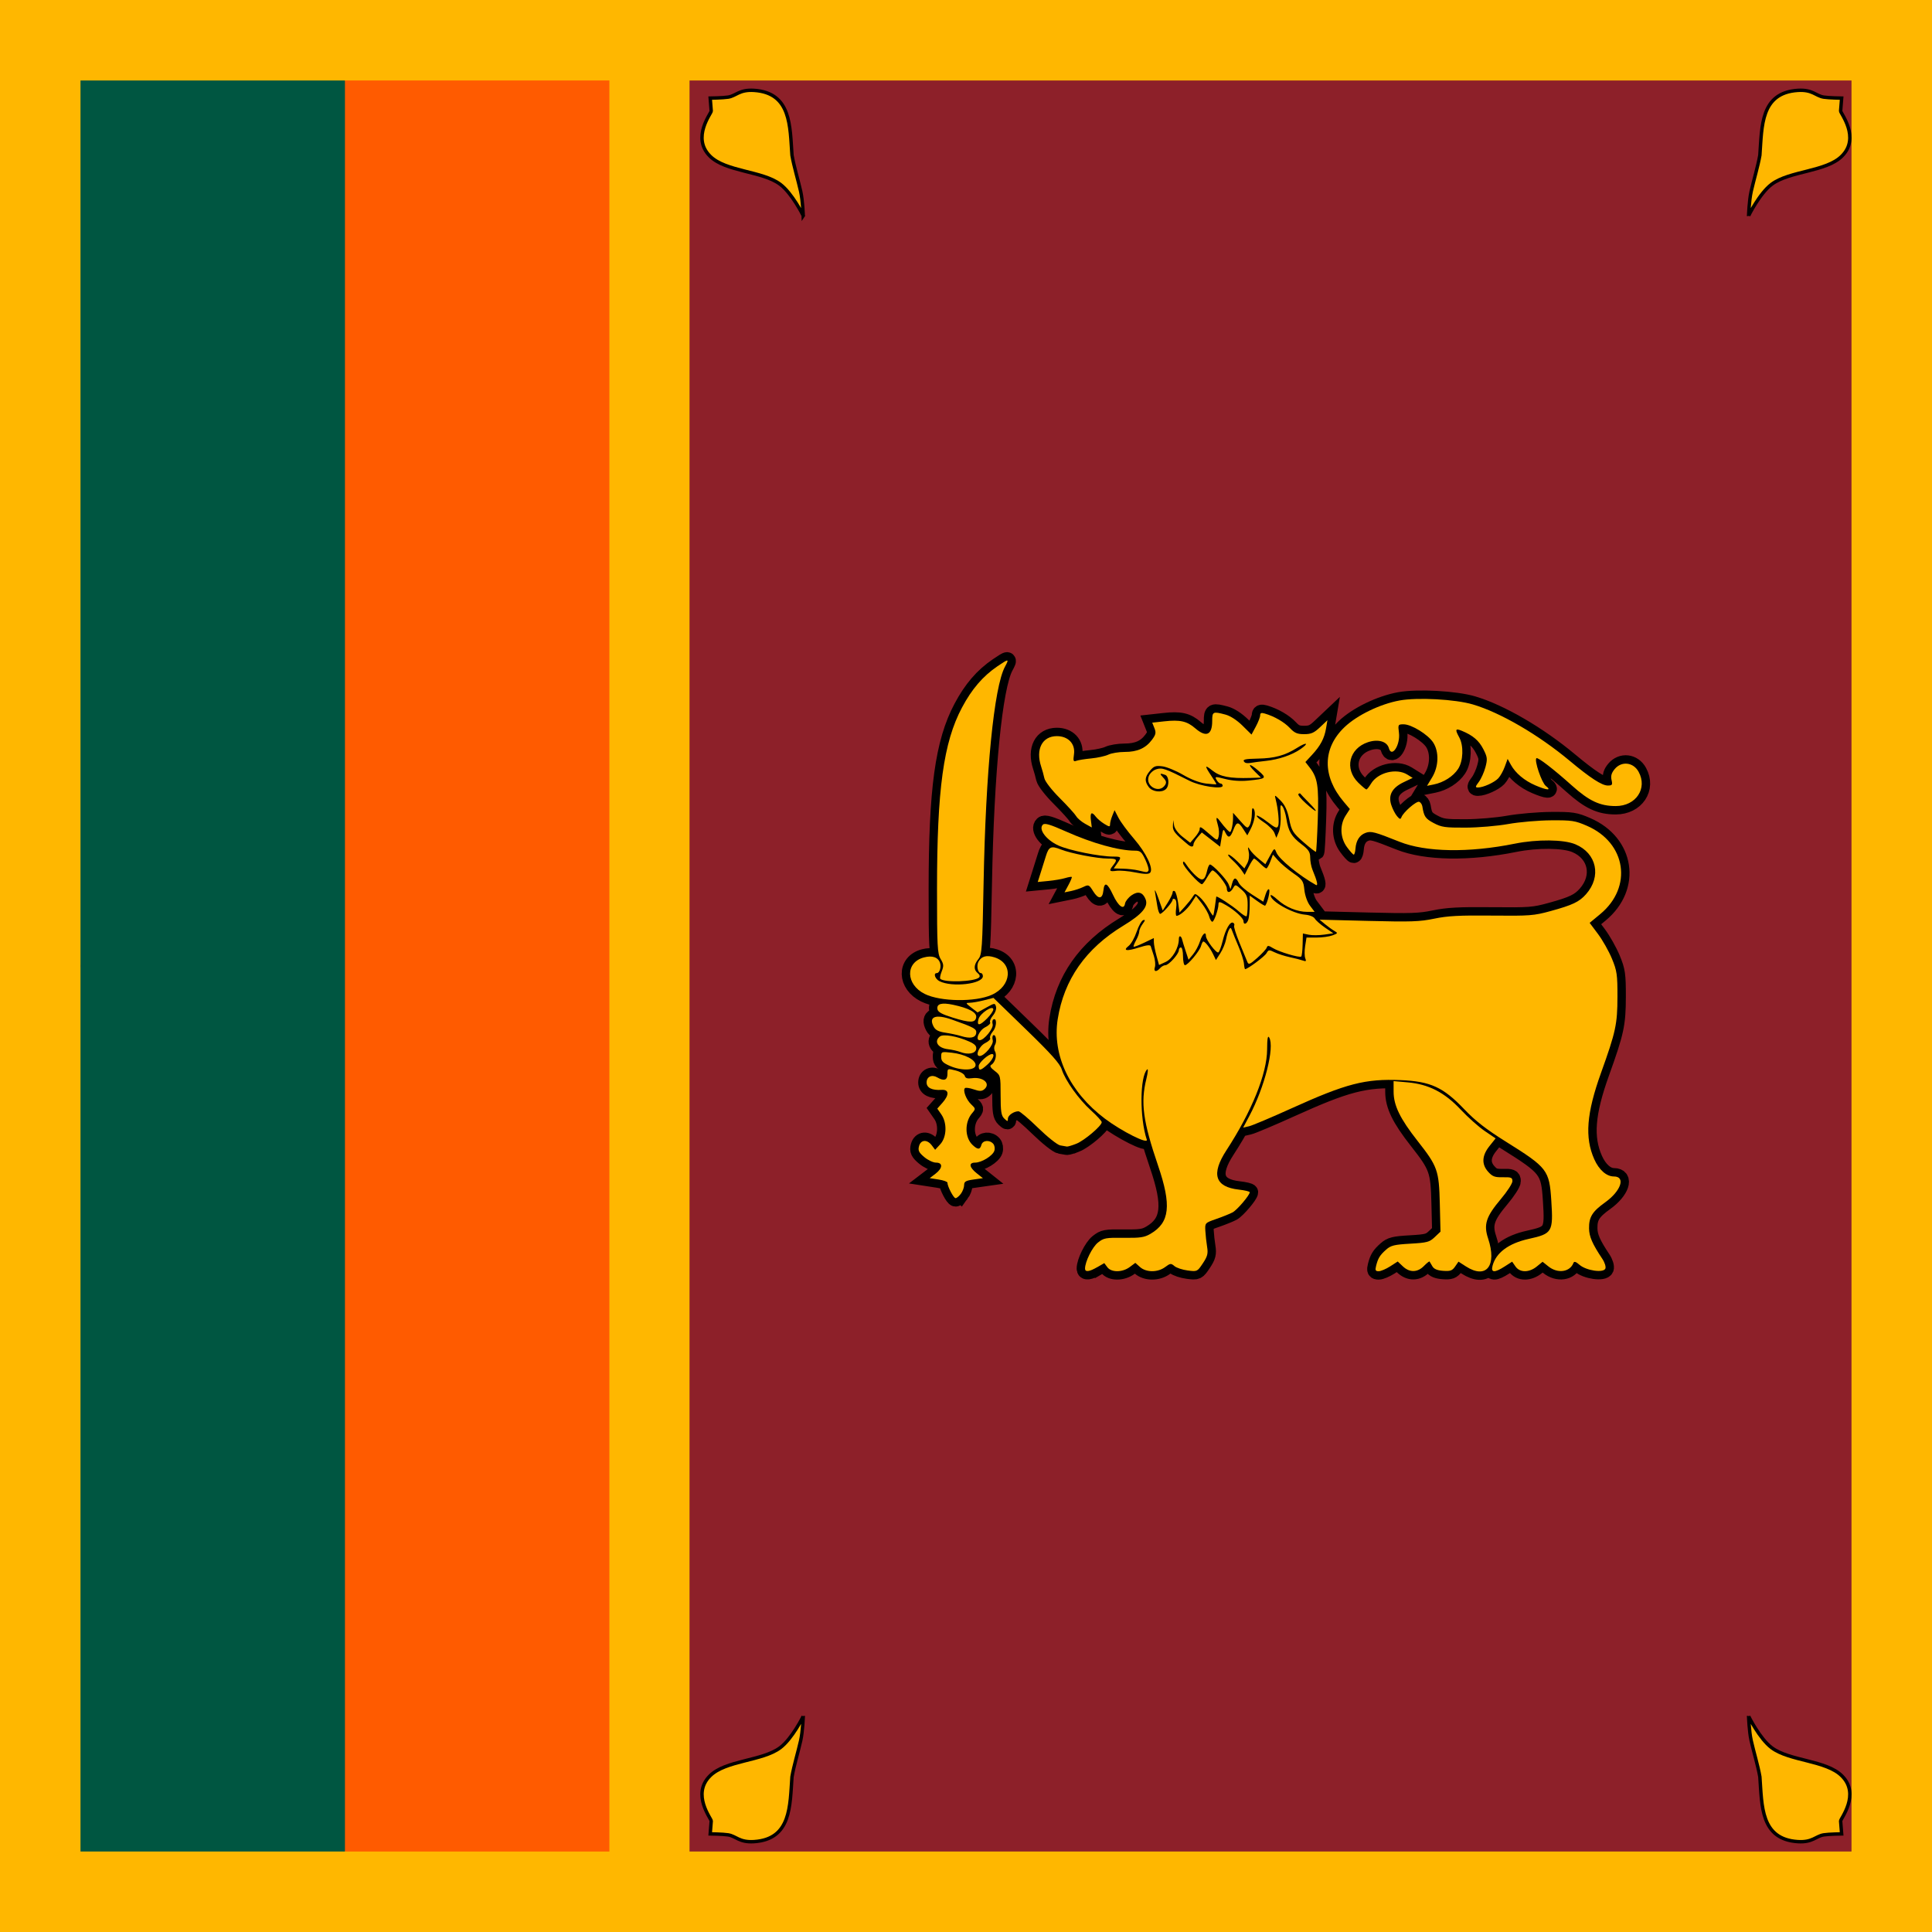
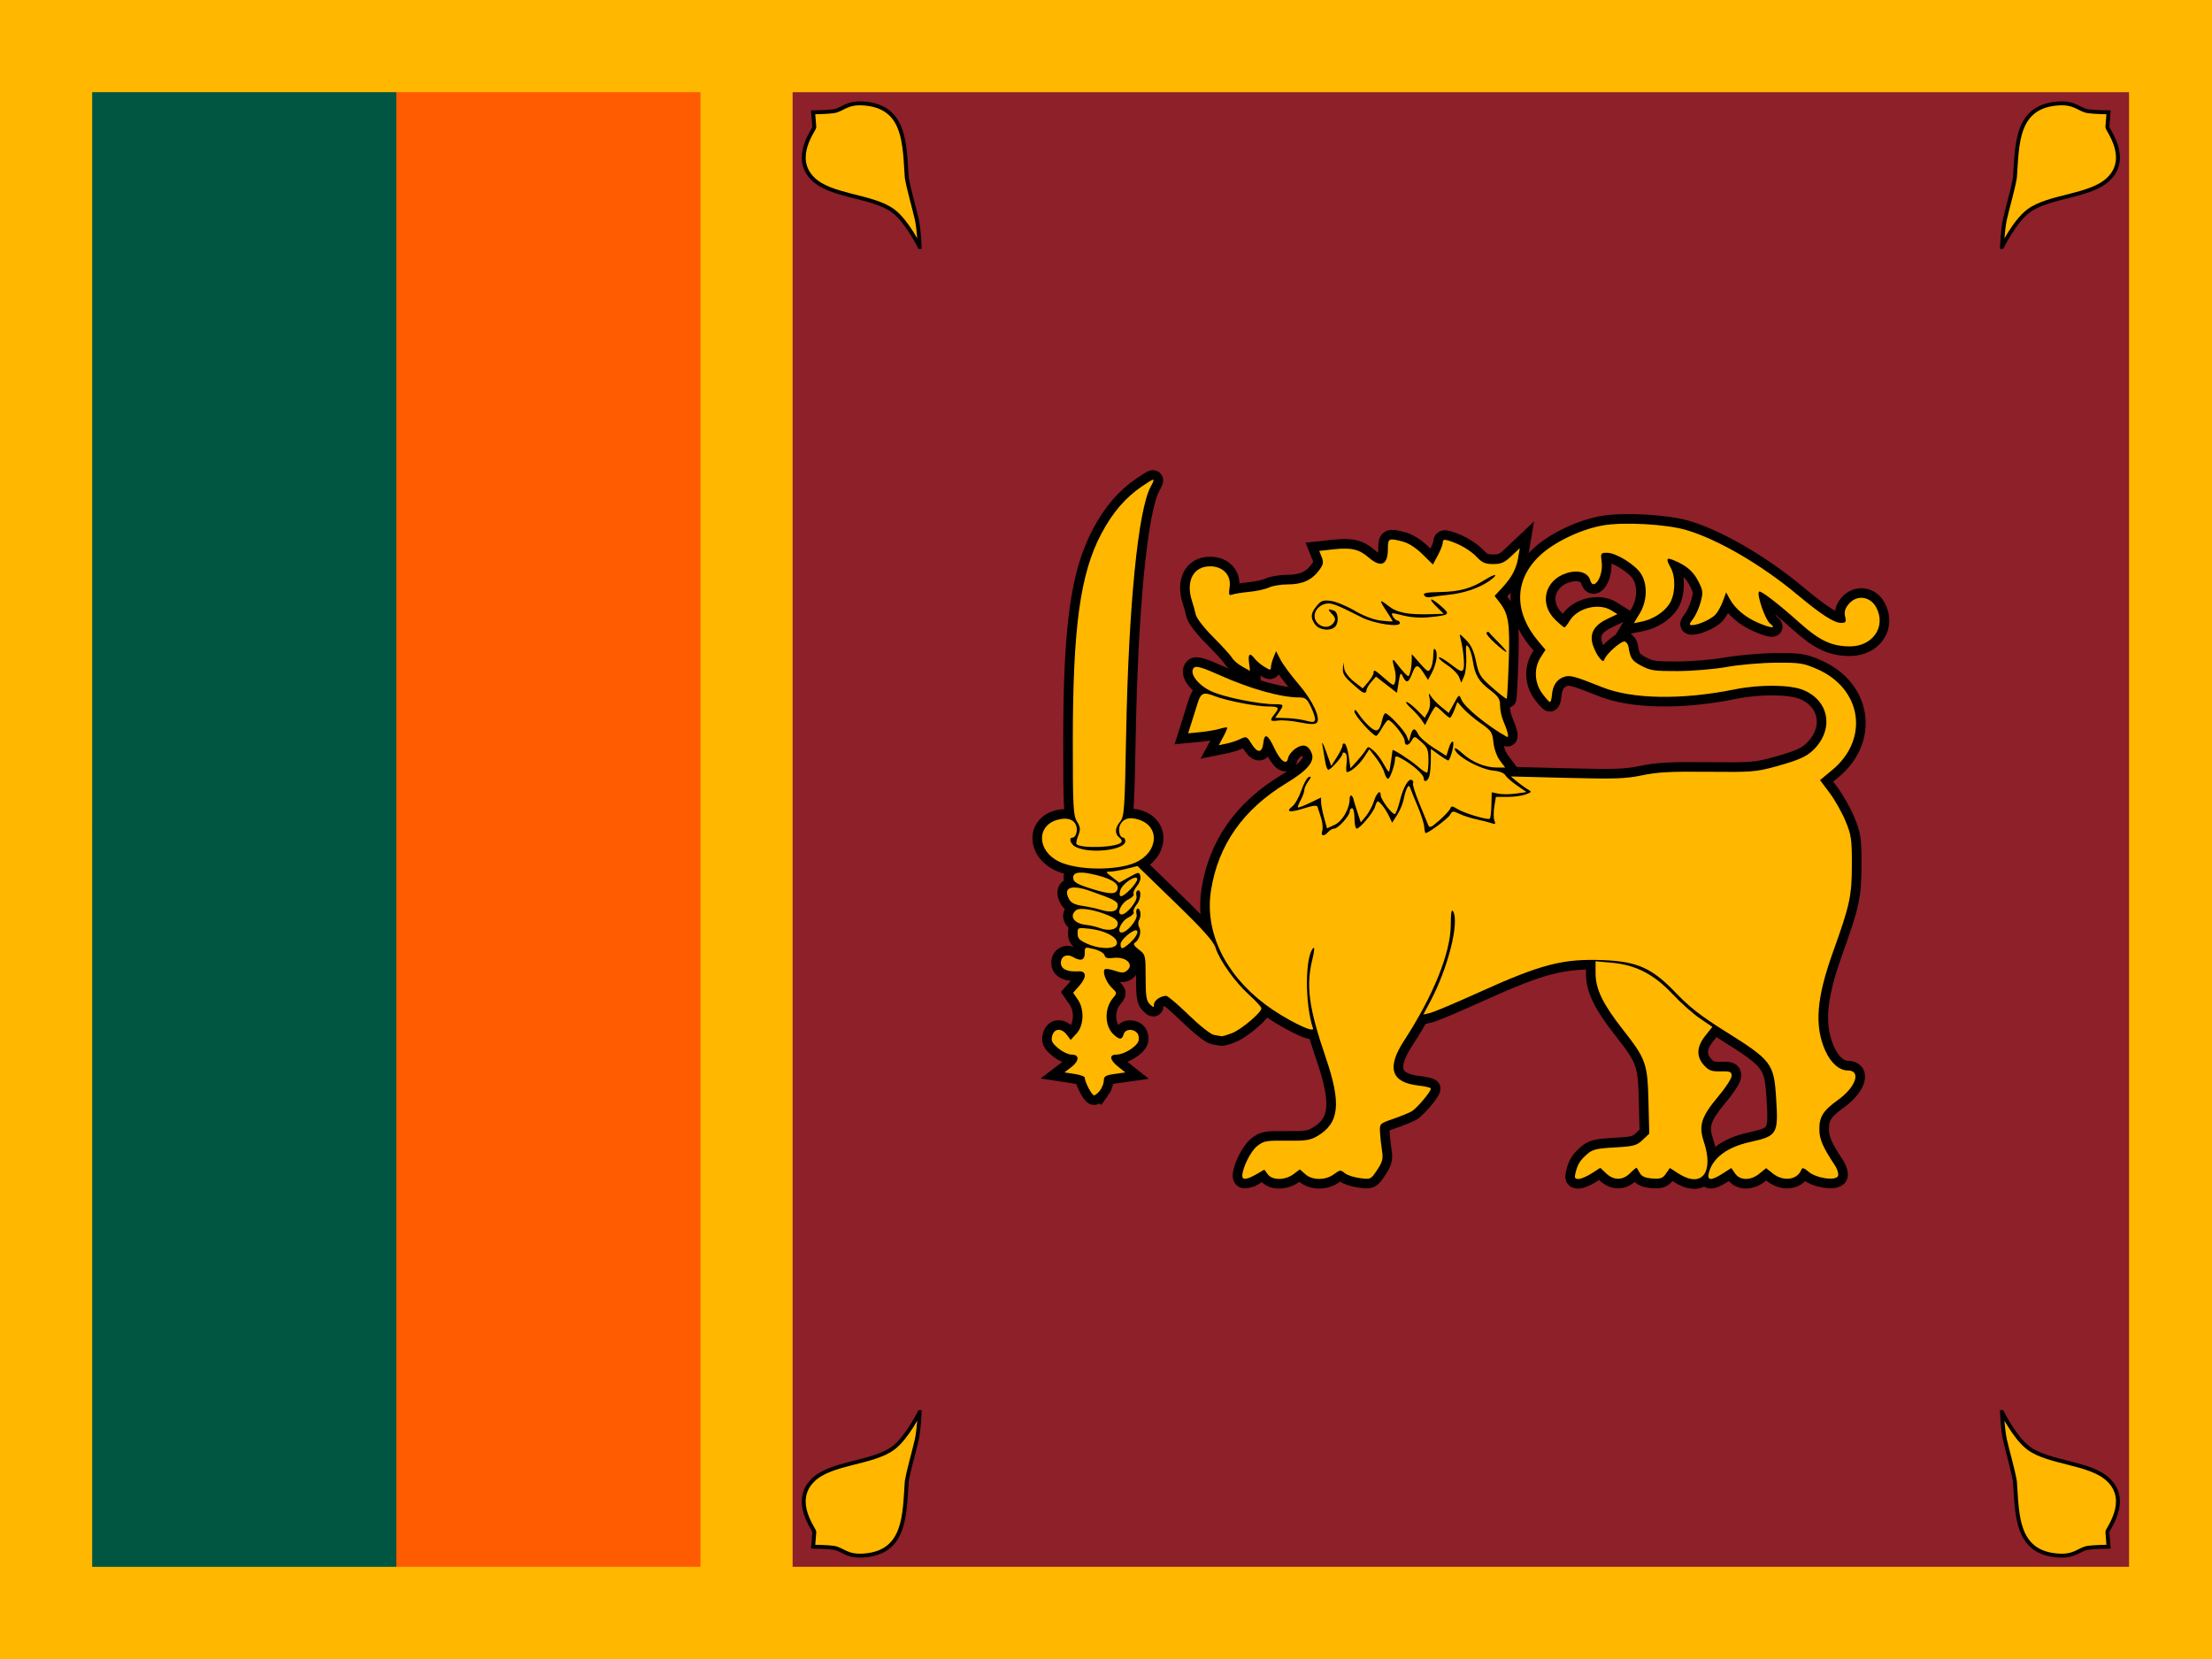
- <svg xmlns="http://www.w3.org/2000/svg" xmlns:xlink="http://www.w3.org/1999/xlink" id="flag-icon-css-lk" width="512" height="512">
-   <path fill="#ffb700" d="M0 0h512v512H0z" />
-   <path fill="#ff5b00" d="M21.333 256L91.415 21.333h70.08v469.334h-70.08z" />
-   <path fill="#005641" d="M21.333 21.333h70.082v469.334H21.333z" />
-   <path fill="#8d2029" d="M182.733 21.333h307.934v469.334H182.733z" />
-   <path id="a" fill="#ffb700" stroke="#000" stroke-width=".907" d="M463.403 454.852s2.9 5.906 6.105 8.312c4.748 3.565 14.483 3.307 18.615 7.466 4.95 4.905-.384 11.385-.34 11.947l.272 3.422s-3.34.04-4.744.26c-2.113.328-2.937 2.048-6.872 1.792-9.894-.642-9.496-9.556-10.055-17.173-.497-2.9-1.647-6.683-2.3-9.583-.56-2.486-.68-6.445-.68-6.445z" />
-   <use width="100%" height="100%" transform="matrix(-1 0 0 1 676.267 0)" xlink:href="#a" />
-   <use width="100%" height="100%" transform="matrix(1 0 0 -1 0 512)" xlink:href="#a" />
-   <use width="100%" height="100%" transform="rotate(180 338.133 256)" xlink:href="#a" />
-   <g transform="matrix(.8 0 0 .8 0 3.2)">
+ <svg xmlns="http://www.w3.org/2000/svg" xmlns:xlink="http://www.w3.org/1999/xlink" id="flag-icon-css-lk" width="640" height="480">
+   <path fill="#ffb700" d="M0 0h640v480H0z" />
+   <path fill="#ff5b00" d="M26.667 240l88-213.333h88v426.666h-88z" />
+   <path fill="#005641" d="M26.667 26.667h88v426.666h-88z" />
+   <path fill="#8d2029" d="M229.333 26.667H616v426.666H229.332z" />
+   <path id="a" fill="#ffb700" stroke="#000" stroke-width="1.134" d="M579.253 408.565s3.626 7.382 7.632 10.39c5.935 4.456 18.104 4.134 23.27 9.333 6.187 6.13-.482 14.23-.426 14.933l.338 4.28s-4.173.05-5.93.323c-2.642.412-3.672 2.562-8.59 2.243-12.37-.803-11.87-11.945-12.57-21.467-.62-3.627-2.058-8.354-2.875-11.98-.7-3.107-.85-8.055-.85-8.055z" />
+   <use width="100%" height="100%" transform="matrix(-1 0 0 1 845.333 0)" xlink:href="#a" />
+   <use width="100%" height="100%" transform="matrix(1 0 0 -1 0 480)" xlink:href="#a" />
+   <use width="100%" height="100%" transform="rotate(180 422.667 240)" xlink:href="#a" />
+   <g transform="translate(0 -76)">
    <use width="100%" height="100%" stroke="#000" stroke-width="5.56" xlink:href="#b" />
    <g id="b" fill="#ffb700">
      <path d="M363.488 415.765l2.325-1.342.995 1.345c1.325 1.79 4.99 1.77 7.424-.04l1.86-1.387 1.558 1.387c2.048 1.822 5.873 1.824 8.315.006 1.71-1.274 1.95-1.3 3.08-.33.673.577 2.65 1.235 4.392 1.46 3.138.408 3.185.386 5.02-2.368 1.538-2.306 1.78-3.24 1.412-5.477a59.406 59.406 0 0 1-.583-5.304c-.14-2.597-.125-2.613 3.658-3.93 2.09-.728 4.508-1.703 5.374-2.17 1.51-.81 5.675-5.705 5.675-6.67 0-.255-1.627-.647-3.616-.87-7.912-.887-9.25-5.135-4.11-13.025 8.388-12.87 13.45-25.4 13.483-33.384.015-3.57.218-4.767.677-3.99 1.874 3.17-1.483 16.467-6.57 26.015l-2.046 3.846 1.954-.45c1.074-.247 7.392-2.913 14.04-5.924 18.194-8.24 24.444-9.855 36.22-9.36 9.864.416 14.065 2.344 21.03 9.65 3.69 3.87 7.245 6.638 13.747 10.708 13.853 8.672 14.43 9.423 15.09 19.62.667 10.333.335 10.893-7.48 12.62-6.68 1.475-10.866 4.59-11.99 8.915-.6 2.31.663 2.377 4.03.213l2.468-1.586 1.098 1.586c1.443 2.085 4.51 2.094 7.057.02L511 413.98l1.967 1.567c3.055 2.435 7.118 1.844 8.265-1.2.22-.586.808-.4 2 .636 2.232 1.94 7.954 2.772 8.57 1.247.237-.582-.21-2.02-.994-3.194-3.33-4.992-4.37-7.372-4.414-10.09-.06-3.78 1.067-5.602 5.366-8.676 5.222-3.734 6.835-8.55 2.864-8.55-2.452 0-4.923-2.168-6.5-5.7-3.204-7.18-2.576-15.228 2.233-28.617 4.885-13.6 5.427-16.108 5.446-25.203.016-7.354-.17-8.626-1.842-12.658-1.022-2.465-3.098-6.136-4.612-8.157l-2.753-3.675 3.534-2.928c10.79-8.94 8.583-23.572-4.407-29.21-3.975-1.725-4.968-1.877-11.932-1.83-4.177.028-10.55.578-14.157 1.222-3.68.656-9.907 1.184-14.18 1.2-6.785.028-7.937-.14-10.553-1.53-2.727-1.453-3.195-2.142-3.728-5.497-.11-.69-.592-1.378-1.072-1.53-.927-.29-5.21 3.426-5.844 5.073-.312.813-.567.757-1.483-.327-.61-.72-1.458-2.373-1.888-3.674-1.08-3.273.247-5.726 4.093-7.564l2.984-1.426-1.76-1.092c-3.63-2.253-9.805-.712-12.038 3.005-.632 1.052-1.32 1.914-1.53 1.916-.21 0-1.412-1.002-2.67-2.23-4.687-4.58-3.075-11.358 3.196-13.428 3.344-1.103 6.303-.26 6.918 1.968.94 3.405 3.862-1.07 3.338-5.11-.348-2.688-.296-2.78 1.563-2.78 2.584 0 8.087 3.392 9.79 6.036 1.976 3.07 1.832 7.906-.343 11.51l-1.708 2.83 2.233-.448c3.276-.657 6.46-2.69 8.07-5.16 1.702-2.608 1.885-7.687.376-10.428-1.464-2.657-1.297-3.078.866-2.18 3.68 1.526 5.645 3.21 7.12 6.096 1.33 2.6 1.403 3.244.684 5.95-.444 1.67-1.43 3.864-2.194 4.88-1.188 1.58-1.23 1.844-.282 1.844 1.762 0 5.443-1.668 6.75-3.06.66-.703 1.624-2.434 2.14-3.847l.94-2.57 1.078 1.96c1.526 2.768 4.492 5.26 8.11 6.81 3.89 1.668 5.508 1.762 3.474.202-1.37-1.052-3.9-8.47-3.133-9.194.45-.426 5.732 3.638 11.762 9.05 5.704 5.12 9.288 6.8 14.527 6.8 6.692 0 10.59-5.827 7.58-11.335-1.753-3.212-5.66-3.658-7.944-.908-1.05 1.265-1.34 2.27-1.03 3.598.376 1.625.23 1.84-1.252 1.84-1.945 0-5.78-2.487-12.59-8.17-10.384-8.665-23.002-16.01-32.114-18.693-5.847-1.722-18.337-2.394-24.28-1.306-6.434 1.177-14.043 4.858-18.19 8.8-7.344 6.982-7.46 16.275-.31 24.738l2.05 2.424-1.387 2.154c-2.018 3.134-1.845 7.352.428 10.46 1.002 1.367 2.012 2.486 2.245 2.485.233 0 .49-.88.568-1.955.2-2.718 1.368-4.54 3.37-5.26 1.804-.65 2.97-.343 11.227 2.953 8.688 3.468 22.975 3.706 38.166.637 7.447-1.504 16.228-1.416 20.092.203 7.082 2.967 8.724 10.686 3.517 16.545-2.254 2.536-4.428 3.57-11.725 5.572-5.553 1.524-6.868 1.625-19.49 1.5-10.782-.11-14.658.1-19.06 1.018-4.778.997-7.717 1.098-21.754.744l-16.23-.41 1.8 1.49c.99.82 2.39 1.83 3.11 2.243 1.223.702 1.182.797-.637 1.47-1.07.398-3.443.722-5.274.722h-3.33l-.45 2.83c-.245 1.555-.227 3.372.042 4.037.398.98.25 1.12-.783.745-.702-.254-2.652-.755-4.335-1.112-1.684-.358-3.95-1.085-5.036-1.617-1.828-.895-2.03-.87-2.704.32-.6 1.063-6.24 5.26-7.068 5.26-.134 0-.306-.808-.383-1.798-.078-.99-.89-3.564-1.81-5.723-.916-2.158-1.874-4.513-2.127-5.232-.383-1.086-.556-1.14-1.017-.327-.304.54-.75 2.01-.99 3.27-.24 1.26-1.09 3.304-1.89 4.545l-1.452 2.256-.926-1.93c-.995-2.07-2.646-4.217-3.244-4.217-.202 0-.546.662-.764 1.472-.456 1.69-4.372 6.376-5.328 6.376-.352 0-.64-1.325-.64-2.944 0-1.618-.31-2.943-.69-2.943-.38 0-.692.418-.692.93 0 1.245-3.344 4.956-4.466 4.956-.49 0-1.277.44-1.75.98-1.232 1.408-2.24 1.21-1.723-.337.243-.726.085-2.418-.35-3.76-.437-1.345-.9-2.775-1.03-3.18-.166-.508-1.365-.373-3.9.44-4.1 1.315-5.474 1.082-3.366-.57.77-.602 1.942-2.693 2.604-4.645.662-1.95 1.64-3.683 2.17-3.848.745-.23.706.055-.172 1.242-.627.846-1.142 1.99-1.144 2.54 0 .548-.474 1.85-1.048 2.894-.574 1.042-.935 2-.802 2.125s1.692-.468 3.465-1.318l3.224-1.545.013 1.382c.007.76.396 2.766.863 4.458l.85 3.075 2.194-1.008c2.243-1.03 4.367-4.706 4.367-7.555 0-1.408.807-1.192 1.137.305.098.44.604 2.088 1.126 3.664l.95 2.864 1.502-1.81c.826-.994 1.862-2.946 2.302-4.336.763-2.413 1.962-3.45 1.962-1.698 0 1.263 3.447 5.792 4.11 5.403.323-.188.963-1.888 1.423-3.778.96-3.93 2.505-6.602 3.487-6.028.37.217.513.636.32.933-.194.296.6 2.85 1.763 5.678a2557.7 2557.7 0 0 1 2.597 6.323c.425 1.048.81.896 3.304-1.307 1.553-1.37 2.962-2.906 3.132-3.41.256-.764.602-.736 2.054.165 2.03 1.26 8.856 3.29 9.383 2.79.198-.187.4-1.98.45-3.984l.09-3.643 1.964.408c1.078.224 3.348.21 5.043-.03l3.082-.44-2.746-1.883c-1.512-1.036-3.04-2.377-3.395-2.98-.38-.642-1.724-1.187-3.247-1.316-4.114-.35-11.407-4.44-11.407-6.4 0-.367 1.01.258 2.246 1.39 2.738 2.51 6.543 4.085 9.866 4.085h2.486l-1.538-2.045c-.883-1.175-1.676-3.405-1.862-5.24-.296-2.922-.605-3.387-3.657-5.508-1.833-1.275-4.104-3.186-5.046-4.246l-1.713-1.928-.873 2.29c-.48 1.258-1.068 2.288-1.305 2.288-.238 0-1.162-.736-2.054-1.635-.892-.898-1.8-1.63-2.02-1.627-.218.004-1.01 1.216-1.756 2.692l-1.358 2.685-1.05-1.547c-.578-.85-1.942-2.357-3.03-3.346-1.09-.99-1.664-1.8-1.274-1.8.39 0 1.733 1.03 2.988 2.29l2.28 2.29.93-1.677c.55-.995.756-2.525.507-3.76-.364-1.804-.313-1.91.378-.777.44.72 1.774 2.1 2.965 3.065l2.167 1.757 1.494-2.738c1.487-2.725 1.498-2.73 2.174-1.103.906 2.176 7.456 7.546 13.033 10.684.86.483.498-1.18-1.09-5.004-.42-1.012-.764-2.838-.764-4.057 0-1.808-.522-2.612-2.834-4.372-3.34-2.54-4.42-4.347-5.048-8.445-.255-1.66-.84-3.507-1.298-4.103-.682-.886-.794-.39-.612 2.69.123 2.078-.147 4.66-.6 5.74l-.824 1.96-.637-1.634c-.35-.9-1.898-2.463-3.44-3.475-1.543-1.013-2.626-2.01-2.407-2.218.22-.208 1.807.714 3.527 2.05 2.622 2.034 3.2 2.254 3.562 1.358.426-1.053 0-5.633-.825-8.834-.41-1.598-.375-1.59 1.597.382 1.454 1.454 2.258 3.188 2.88 6.213.792 3.843 1.192 4.483 4.746 7.604 2.134 1.874 3.99 3.302 4.127 3.173.136-.13.405-4.976.6-10.773.37-11.115-.05-13.76-2.727-17.194l-1.375-1.764 2.162-2.333c2.82-3.042 4.116-5.48 4.678-8.808l.457-2.706-2.44 2.31c-1.998 1.892-2.953 2.31-5.267 2.31-2.29 0-3.186-.383-4.73-2.03-1.853-1.973-5.136-3.873-8.293-4.797-1.167-.342-1.554-.193-1.554.596 0 .577-.645 2.246-1.432 3.708l-1.43 2.657-3-2.964c-1.84-1.818-4.024-3.233-5.648-3.66-4.15-1.092-4.375-.983-4.375 2.108 0 4.69-2.002 5.564-5.606 2.447-2.747-2.377-5.025-2.893-10.235-2.32l-4.023.442.723 1.816c.605 1.517.468 2.156-.827 3.88-2.1 2.793-4.833 4.004-9.04 4.004-1.936 0-4.36.4-5.386.89-1.025.49-3.574 1.055-5.663 1.255-2.09.2-4.316.557-4.948.793-.99.37-1.1.065-.78-2.186.487-3.445-1.92-5.986-5.67-5.986-4.863 0-7.107 4.352-5.202 10.092a44.633 44.633 0 0 1 1.066 3.872c.228 1.063 2.42 3.884 5.103 6.57 2.587 2.588 5.033 5.282 5.434 5.985.402.703 1.73 1.832 2.95 2.51l2.22 1.228-.294-2.373c-.322-2.61.247-3.02 1.635-1.177.498.658 1.758 1.722 2.803 2.364 1.646 1.012 1.9 1.032 1.9.154 0-.558.335-1.842.745-2.855l.745-1.84 1.293 2.504c.712 1.378 3.025 4.51 5.14 6.96 4.107 4.752 6.61 10.063 5.318 11.286-.524.496-1.94.457-4.874-.132-2.274-.456-5.087-.698-6.25-.536-2.38.33-2.566.023-1.104-1.807 1.543-1.932 1.298-2.25-1.734-2.25-3.507 0-12.213-1.682-15.556-3.005-3.25-1.286-4-.965-4.956 2.117-.43 1.386-1.22 3.9-1.752 5.585l-.97 3.064 3.518-.34c1.933-.186 4.42-.61 5.527-.94 1.106-.332 2.112-.508 2.234-.392.123.116-.37 1.313-1.096 2.66l-1.317 2.45 2.192-.447c1.206-.245 3.02-.847 4.03-1.336 1.76-.85 1.903-.79 3.29 1.44 1.708 2.74 3.073 2.626 3.376-.28.315-3.004 1.303-2.56 3.162 1.42 1.787 3.83 3.647 5.18 4.004 2.91.12-.752 1.082-1.978 2.14-2.724 2.14-1.508 3.754-1.055 4.678 1.312.958 2.45-1.177 4.977-7.388 8.742-12.44 7.54-19.672 17.856-21.737 31.002-1.863 11.857 3.953 24.11 15.62 32.91 5.584 4.212 14.454 8.657 13.89 6.96-2.394-7.2-2.315-20.945.133-23.263.368-.348.242 1.086-.28 3.186-1.944 7.825-1.1 14.06 3.883 28.673 4.507 13.217 3.883 18.866-2.495 22.6-2.048 1.2-3.367 1.396-8.876 1.33-5.977-.073-6.628.047-8.547 1.576-1.86 1.482-4.272 6.35-4.272 8.62 0 1.23 1.366 1.068 4.05-.482z" />
      <path d="M460.507 415.5l2.507-1.613 1.7 1.612c2.23 2.11 4.842 2.063 6.985-.128.934-.955 1.774-1.617 1.865-1.47.09.145.508.853.927 1.573.53.91 1.62 1.37 3.585 1.507 2.37.167 3.005-.062 3.946-1.422l1.122-1.622 2.468 1.586c6.757 4.343 10.358-.213 7.338-9.286-1.534-4.613-.69-7.206 4.26-13.078 2.086-2.476 3.795-5.118 3.797-5.872 0-1.202-.386-1.363-3.164-1.308-2.657.053-3.435-.233-4.834-1.773-2.276-2.505-2.14-5.373.402-8.557l2.032-2.543-3.605-2.446c-1.984-1.345-5.56-4.528-7.947-7.074-5.362-5.717-10.634-8.428-17.587-9.042l-4.66-.413.006 3.53c.01 4.542 2.14 8.912 7.96 16.313 6.615 8.416 7.077 9.72 7.345 20.718l.227 9.304-1.915 1.816c-1.73 1.64-2.51 1.85-8.093 2.173-5.314.306-6.43.58-7.99 1.962-2.07 1.835-2.69 2.833-3.33 5.367-.373 1.476-.222 1.798.844 1.798.715 0 2.427-.725 3.806-1.61zm-142.203-24.044c.59-.8 1.075-2.09 1.075-2.87 0-1.175.525-1.49 3.11-1.856l3.11-.442-2.075-1.653c-2.464-1.963-2.692-3.497-.52-3.5 2.163 0 5.827-2.247 6.383-3.91.26-.77.096-1.804-.368-2.333-1.213-1.384-3.492-1.176-3.916.358-.455 1.65-1.217 1.653-2.945.016-2.6-2.46-2.658-7.556-.122-10.523 1.196-1.4 1.185-1.49-.34-2.934-1.64-1.554-2.81-4.628-2.04-5.357.246-.232 1.54-.047 2.88.41 1.9.652 2.652.662 3.435.046 2.373-1.866-.198-4.265-4.003-3.736-1.532.213-2.165 0-2.385-.794-.166-.603-1.506-1.39-3.015-1.77-2.697-.683-2.716-.674-2.716 1.184 0 2.036-1.162 2.42-3.37 1.114-1.796-1.062-3.536-.238-3.536 1.674 0 1.783 1.793 2.662 5.007 2.455 2.465-.16 2.556 1.674.215 4.31l-1.683 1.894 1.333 1.917c1.976 2.838 1.81 7.55-.348 9.892l-1.692 1.834-1.11-1.472c-1.542-2.045-3.652-1.908-4.23.275-.38 1.43-.066 2.083 1.724 3.598 1.203 1.018 2.96 1.85 3.902 1.85 2.336 0 2.244 1.837-.183 3.692l-1.9 1.452 2.936.454c1.613.25 2.934.72 2.934 1.047 0 1.248 2.034 5.13 2.688 5.13.378 0 1.17-.656 1.762-1.455z" />
      <path d="M356.523 374.89c2.666-1.05 8.438-5.937 8.438-7.145 0-.38-1.592-2.132-3.54-3.893-4.097-3.707-8.554-9.95-9.708-13.6-.602-1.904-3.512-5.162-11.707-13.11L329.1 326.563l-3.144.796c-1.73.438-3.838.807-4.687.82-1.465.022-1.438.106.507 1.612l2.053 1.59 2.878-1.6c2.79-1.547 2.89-1.556 3.233-.31.202.73-.232 1.993-1.004 2.922-.747.9-1.173 1.92-.946 2.27.227.347-.49 1.074-1.596 1.615-2.048 1.002-3.47 4.304-1.853 4.304 1.454 0 4.66-3.956 4.29-5.294-.188-.685-.097-1.39.204-1.566 1.25-.73 1.17 2.375-.098 3.902-.747.9-1.173 1.92-.946 2.27.227.347-.49 1.075-1.596 1.616-2.035.996-3.47 4.304-1.87 4.304 1.572 0 4.725-3.78 4.335-5.194-.206-.74-.127-1.49.174-1.666.84-.492 1.295 1.96.585 3.16-.38.645-.378 1.523.008 2.22.698 1.262-.01 3.685-1.297 4.44-.55.322-.177.955 1.16 1.966 1.938 1.463 1.975 1.616 1.975 8.07 0 5.392.218 6.784 1.21 7.723 1.11 1.054 1.208 1.057 1.208.047 0-1.103 1.937-2.452 3.52-2.452.47 0 3.39 2.475 6.49 5.5 3.12 3.043 6.386 5.632 7.31 5.797.92.164 1.915.338 2.212.387.297.05 1.695-.366 3.107-.923zM323.18 348.8c0-1.74-3.588-3.594-7.877-4.075-3.463-.39-3.52-.367-3.52 1.363 0 1.432.545 1.995 2.935 3.036 3.842 1.673 8.46 1.496 8.46-.324z" />
      <path d="M327.11 348.64c1.75-1.587 2.577-3.475 1.525-3.475-1.21 0-4.423 2.883-4.423 3.97 0 1.694.597 1.592 2.897-.495zm-3.73-5.14c.15-.982-.457-1.637-2.276-2.458-3.923-1.772-8.613-2.593-9.743-1.705-2.08 1.636-.693 3.83 2.67 4.226 1.353.16 3.19.572 4.078.918 2.585 1.004 5.042.547 5.273-.98zm0-5.255c.213-1.4-.682-1.9-7.987-4.47-5.453-1.92-7.868-1.015-6.125 2.296.607 1.154 1.626 1.68 3.912 2.023 1.7.255 4.022.752 5.162 1.106 3.044.944 4.803.61 5.04-.955zm3.66-4.922c1.102-1.118 2.004-2.436 2.004-2.93 0-1.604-4.353 1.233-4.908 3.198-.665 2.357.414 2.258 2.904-.267zm-3.66-.331c.242-1.594-2.41-3.033-7.622-4.14-3.825-.812-5.512-.35-5.225 1.426.156.97 1.43 1.68 5.043 2.807 5.783 1.804 7.522 1.784 7.805-.093zm5.1-7.419c6.68-2.973 7.258-10.472.96-12.44-2.617-.818-4.286-.377-5.287 1.394-.767 1.357-.254 3.823.794 3.823.355 0 .644.457.644 1.014 0 2.604-10.198 3.784-14.38 1.664-1.47-.745-2.11-2.678-.886-2.678.914 0 1.546-1.97 1.08-3.363-.638-1.898-2.55-2.556-5.326-1.83-6.26 1.637-6.085 8.994.29 12.116 5.227 2.56 16.686 2.716 22.112.3z" />
      <path d="M324.325 319.808c.387-.366.22-.93-.43-1.44-1.42-1.115-1.344-2.775.214-4.676 1.17-1.427 1.315-3.563 1.717-25.106.694-37.126 3.455-65.05 7.094-71.75 1.45-2.666 1.246-2.677-2.497-.13-4.823 3.28-8.494 7.554-11.747 13.67-6.142 11.547-8.277 27.083-8.277 60.245 0 18.83.128 21.294 1.2 23.064 1.02 1.68 1.073 2.302.357 4.098-.464 1.164-.674 2.276-.467 2.472 1.37 1.3 11.36.954 12.835-.443zm56.123-35.403c.21-.32-.253-1.94-1.027-3.597-1.207-2.585-1.693-3.014-3.413-3.014-5.387 0-14.048-2.408-22.977-6.388-5.156-2.298-6.937-2.826-7.556-2.24-1.577 1.494 1.045 5.04 5.105 6.904 3.6 1.654 13.67 3.686 18.265 3.686 2.665 0 2.728.12 1.21 2.312l-1.114 1.612 3.015.078c1.658.042 3.947.302 5.087.576 2.96.714 2.987.714 3.407.072z" />
      <path fill="#000" d="M411.92 301.136c0-.96-2.818-3.56-5.674-5.236-2.242-1.316-2.613-1.356-2.618-.282-.007 1.63-1.456 5.723-2.025 5.723-.32 0-.795-.8-1.055-1.777-.26-.978-1.346-2.905-2.415-4.282l-1.945-2.503-1.514 2.32c-1.412 2.163-3.857 4.282-4.942 4.282-.26 0-.31-1.14-.113-2.533.213-1.513.048-2.713-.412-2.982-.423-.247-.77-.16-.77.192 0 .815-3.395 4.668-4.114 4.668-.296 0-.71-1.104-.92-2.453-.21-1.35-.57-3.483-.796-4.742-.227-1.26.257-.405 1.075 1.897l1.487 4.187 1.63-2.552c.898-1.403 1.633-2.936 1.635-3.407 0-.47.305-.68.674-.464.368.217.88 1.904 1.14 3.75l.47 3.356 1.794-1.968c.987-1.082 2.144-2.53 2.57-3.22.762-1.228.805-1.227 2.32.057.847.72 2.15 2.44 2.897 3.824.747 1.383 1.457 2.413 1.58 2.29.12-.126.394-1.553.606-3.172.212-1.618.4-3.003.42-3.076.106-.4 5.406 3.043 7.367 4.788 1.26 1.12 2.457 1.88 2.66 1.69.203-.192.368-1.847.368-3.676 0-2.836-.3-3.596-2.034-5.146-1.994-1.783-2.05-1.793-2.786-.49-.957 1.694-2.085 1.718-2.085.046 0-1.22-3.768-5.91-4.75-5.91-.253 0-1.046 1.03-1.762 2.29s-1.486 2.288-1.71 2.287c-.968-.005-6.28-5.928-6.278-6.997 0-.85.358-.633 1.29.787.707 1.08 2.12 2.69 3.14 3.58 2.066 1.802 2.817 1.364 3.614-2.11.227-.988.62-1.797.876-1.797.884 0 5.508 4.912 6.16 6.54l.652 1.636.495-1.8c.604-2.2 1.272-2.28 2.237-.274.404.838 2.396 2.58 4.428 3.873l3.693 2.35.743-2.364c.407-1.3.948-2.047 1.2-1.66.376.577-.584 4.492-1.308 5.335-.11.127-1.306-.57-2.66-1.55l-2.463-1.777-.01 3.184c-.006 1.75-.196 3.847-.425 4.656-.448 1.583-1.637 2.028-1.637.613zm-18.416-25.386c-4.39-3.666-5.057-4.505-4.96-6.242l.104-1.85.287 1.787c.167 1.043 1.336 2.606 2.81 3.756l2.523 1.97 1.55-1.793c.854-.986 1.563-2.16 1.577-2.61.035-1.173.246-1.075 3.218 1.504 2.64 2.292 2.682 2.303 3.075.82.22-.83.14-2.387-.173-3.464-.863-2.96-.694-3.407.614-1.622.65.89 1.698 2.147 2.326 2.795 1.095 1.125 1.162 1.11 1.57-.33.233-.826.43-2.34.434-3.363l.01-1.86 2.38 2.698c2.225 2.522 2.43 2.615 3.11 1.413.398-.707.73-2.41.736-3.78.007-1.775.194-2.222.645-1.547.754 1.13.23 4.2-1.16 6.815l-.997 1.877-1.31-2.04c-1.676-2.61-2.234-2.568-3.31.248-1.015 2.66-1.676 2.863-2.666.817-.64-1.324-.763-1.162-1.218 1.62l-.506 3.092-3.03-2.352-3.027-2.35-1.362 1.548c-.75.85-1.372 1.916-1.384 2.365-.027.976-.755 1.006-1.866.08zm39.051-13.654c-1.598-1.44-2.7-2.813-2.447-3.052.253-.24.537-.308.632-.152.095.155 1.4 1.528 2.903 3.052 3.457 3.507 2.746 3.607-1.088.152zm-52.015-5.376c-1.455-1.965-1.355-3.268.415-5.398 1.278-1.54 1.862-1.748 4.095-1.465 1.432.182 4.514 1.448 6.85 2.812 2.695 1.576 5.484 2.63 7.644 2.894 1.87.227 3.4.313 3.4.19 0-.122-.776-1.388-1.726-2.813-2.255-3.382-2.178-3.745.366-1.718 2.61 2.08 5.734 2.69 12.712 2.477l3.41-.105-1.978-1.955c-2.766-2.735-1.915-2.98 1.14-.328 2.865 2.486 2.686 2.662-3.345 3.263-2.562.256-5.318.07-7.61-.512-3.426-.87-3.56-.858-2.91.29.374.663.98 1.204 1.347 1.204.366 0 .666.336.666.746 0 1.26-7.402.152-10.94-1.64-8.08-4.09-9.097-4.444-11.02-3.838-1.07.337-2.14 1.324-2.51 2.313-1.232 3.3 3.448 5.865 5.378 2.948.56-.845.43-1.424-.554-2.452-1.347-1.41-1.22-1.61.597-.95 1.29.47 1.465 3.568.264 4.705-1.373 1.3-4.508.932-5.692-.67z" />
      <path fill="#000" d="M412.368 248.57c-1.01-.956-.218-1.19 4.312-1.275 5.604-.105 9.008-1.04 13.024-3.574 3.218-2.03 4.09-1.63 1.036.476-2.786 1.92-7.132 3.398-11.328 3.85-2.03.22-4.347.522-5.145.673-.798.15-1.653.084-1.9-.15z" />
    </g>
  </g>
</svg>
